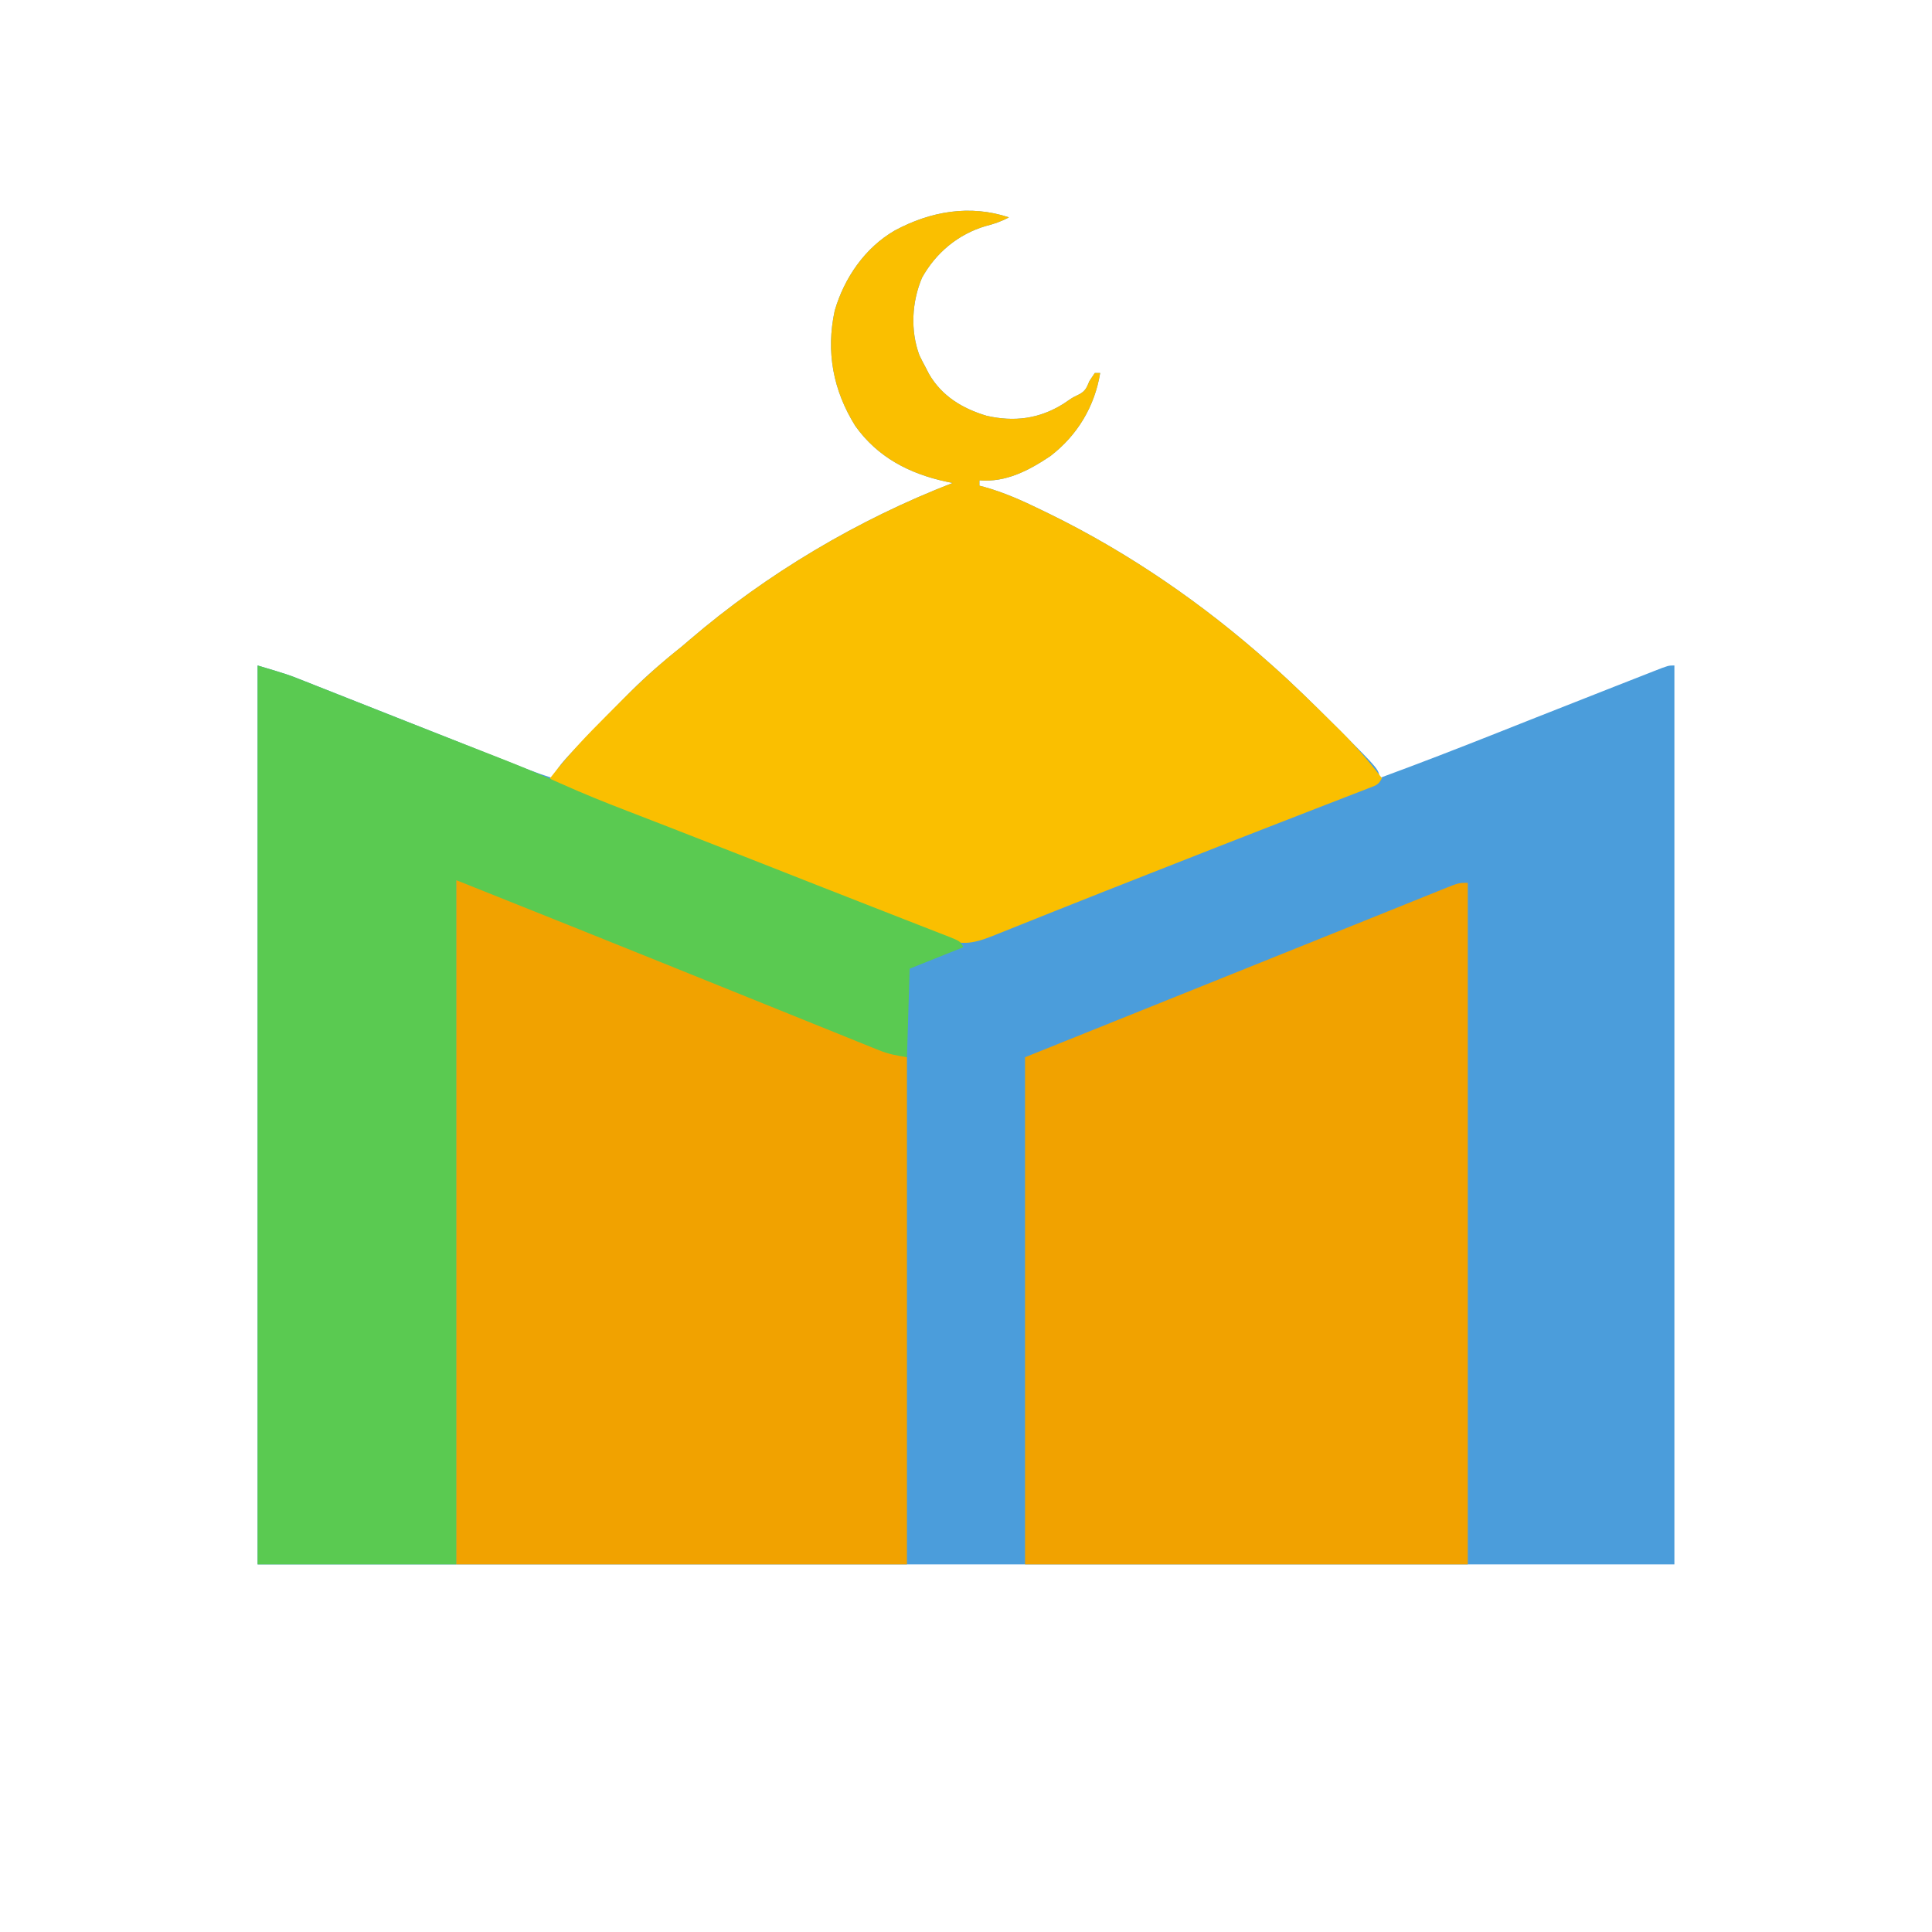
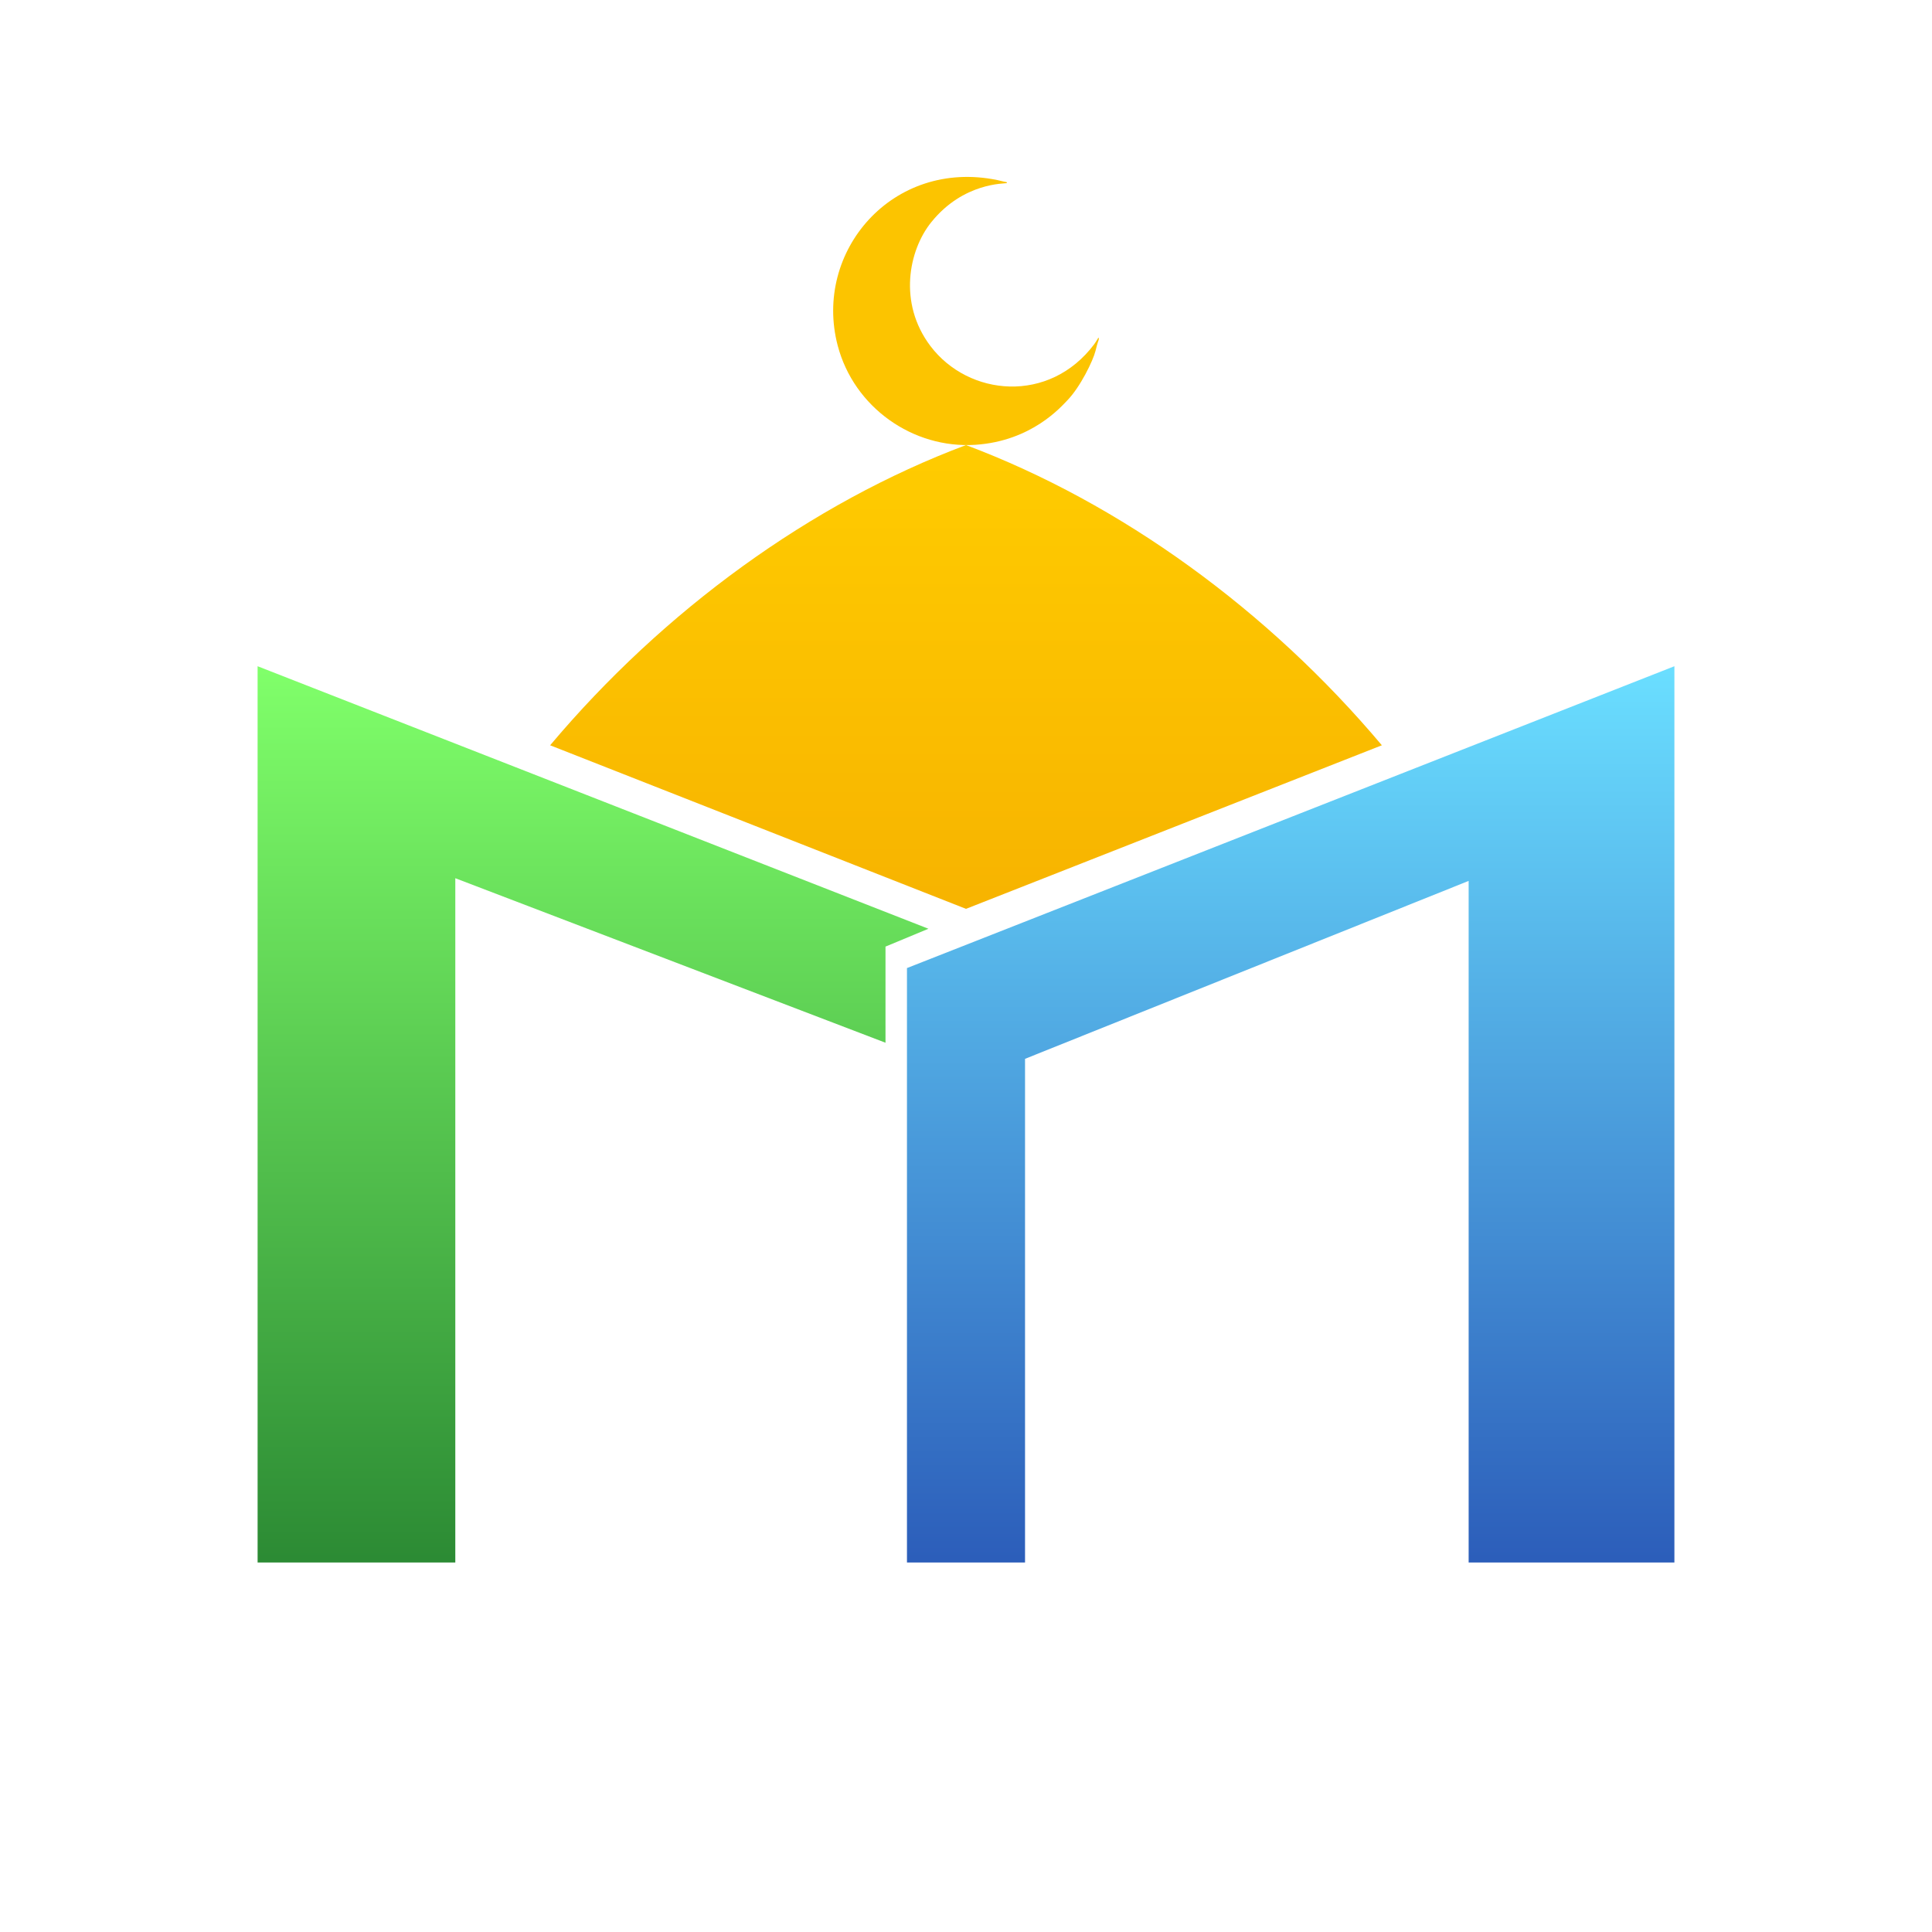
- <svg xmlns="http://www.w3.org/2000/svg" version="1.1" width="720" height="720">
-   <path d="M0 0 C-2.858 1.544 -5.544 2.46 -8.688 3.25 C-18.904 6.28 -27.204 13.167 -32.387 22.496 C-36.196 31.491 -36.786 42.16 -33.375 51.375 C-32.626 52.938 -31.834 54.481 -31 56 C-30.599 56.78 -30.198 57.56 -29.785 58.363 C-24.998 66.619 -17.389 71.219 -8.375 73.938 C1.964 76.299 11.287 75.137 20.375 69.438 C20.981 69.024 21.587 68.61 22.211 68.184 C24 67 24 67 26.156 65.969 C28.548 64.712 28.962 63.447 30 61 C30.66 60.01 31.32 59.02 32 58 C32.66 58 33.32 58 34 58 C31.95 70.502 25.518 81.23 15.43 88.973 C7.457 94.322 -1.188 98.872 -11 98 C-11 98.66 -11 99.32 -11 100 C-10.426 100.148 -9.852 100.297 -9.261 100.45 C-1.865 102.5 4.861 105.52 11.75 108.875 C12.93 109.448 14.11 110.021 15.326 110.611 C44.898 125.113 72.419 144.105 97 166 C97.757 166.671 97.757 166.671 98.53 167.355 C106.241 174.216 113.565 181.467 120.875 188.75 C121.767 189.637 122.659 190.525 123.578 191.439 C138 205.896 138 205.896 138 209 C152.902 203.534 167.683 197.788 182.438 191.938 C186.143 190.469 189.849 189 193.555 187.531 C194.488 187.161 195.422 186.791 196.384 186.41 C206.023 182.592 215.668 178.792 225.322 175.012 C227.143 174.298 228.964 173.583 230.784 172.867 C233.304 171.875 235.826 170.888 238.348 169.902 C239.098 169.606 239.848 169.31 240.62 169.005 C245.771 167 245.771 167 248 167 C248 277.55 248 388.1 248 502 C73.76 502 -100.48 502 -280 502 C-280 391.45 -280 280.9 -280 167 C-268.75 170.375 -268.75 170.375 -264.327 172.122 C-263.328 172.514 -262.329 172.907 -261.3 173.311 C-259.721 173.938 -259.721 173.938 -258.109 174.578 C-256.982 175.022 -255.855 175.466 -254.694 175.923 C-251.668 177.116 -248.644 178.312 -245.62 179.51 C-242.481 180.752 -239.34 181.99 -236.2 183.228 C-228.798 186.146 -221.399 189.072 -214 192 C-211.92 192.823 -209.839 193.646 -207.759 194.469 C-206.8 194.848 -205.842 195.227 -204.855 195.617 C-202.165 196.681 -199.476 197.744 -196.786 198.808 C-193.589 200.071 -190.393 201.338 -187.198 202.606 C-185.775 203.17 -184.353 203.733 -182.93 204.297 C-181.726 204.775 -180.521 205.253 -179.281 205.745 C-176.211 206.919 -173.127 207.988 -170 209 C-169.685 208.209 -169.685 208.209 -169.363 207.402 C-167.445 204.022 -164.847 201.365 -162.188 198.562 C-161.585 197.924 -160.983 197.285 -160.362 196.626 C-154.753 190.72 -149.047 184.909 -143.312 179.125 C-142.032 177.825 -142.032 177.825 -140.725 176.498 C-134.798 170.563 -128.548 165.234 -122 160 C-120.973 159.136 -119.949 158.268 -118.934 157.391 C-90.231 132.775 -56.226 112.628 -21 99 C-21.798 98.832 -22.596 98.663 -23.418 98.49 C-37.183 95.501 -48.953 89.395 -57.25 77.75 C-65.527 64.47 -68.237 50.158 -64.938 34.812 C-61.4 22.611 -53.646 11.31 -42.527 4.895 C-29.286 -2.217 -14.606 -4.869 0 0 Z " fill="#4B9DDB" transform="translate(376,81)" />
-   <path d="M0 0 C3.501 0.7 6.098 1.316 9.307 2.611 C10.137 2.944 10.968 3.277 11.824 3.62 C12.723 3.985 13.622 4.351 14.549 4.728 C15.988 5.306 15.988 5.306 17.456 5.897 C20.649 7.182 23.84 8.474 27.031 9.766 C29.296 10.678 31.561 11.591 33.826 12.503 C39.837 14.924 45.846 17.35 51.855 19.778 C62.432 24.05 73.013 28.314 83.594 32.578 C84.753 33.045 85.912 33.513 87.106 33.994 C105.33 41.339 123.577 48.622 141.844 55.859 C143.003 56.319 144.162 56.778 145.357 57.252 C148.604 58.539 151.852 59.824 155.1 61.108 C156.064 61.49 157.028 61.872 158.022 62.266 C158.903 62.614 159.783 62.961 160.691 63.32 C161.455 63.622 162.22 63.924 163.007 64.236 C164.655 64.868 166.325 65.442 168 66 C168 128.37 168 190.74 168 255 C112.56 255 57.12 255 0 255 C0 170.85 0 86.7 0 0 Z " fill="#F1A200" transform="translate(170,328)" />
-   <path d="M0 0 C0 83.82 0 167.64 0 254 C-54.45 254 -108.9 254 -165 254 C-165 191.63 -165 129.26 -165 65 C-108.981 42.48 -108.981 42.48 -85.465 33.035 C-71.309 27.349 -57.154 21.662 -43.005 15.959 C-37.805 13.863 -32.603 11.772 -27.401 9.681 C-25.142 8.772 -22.884 7.861 -20.627 6.949 C-17.607 5.728 -14.585 4.514 -11.562 3.301 C-10.715 2.956 -9.867 2.611 -8.993 2.256 C-3.342 0 -3.342 0 0 0 Z " fill="#F1A200" transform="translate(547,329)" />
-   <path d="M0 0 C-2.858 1.544 -5.544 2.46 -8.688 3.25 C-18.904 6.28 -27.204 13.167 -32.387 22.496 C-36.196 31.491 -36.786 42.16 -33.375 51.375 C-32.626 52.938 -31.834 54.481 -31 56 C-30.599 56.78 -30.198 57.56 -29.785 58.363 C-24.998 66.619 -17.389 71.219 -8.375 73.938 C1.964 76.299 11.287 75.137 20.375 69.438 C20.981 69.024 21.587 68.61 22.211 68.184 C24 67 24 67 26.156 65.969 C28.548 64.712 28.962 63.447 30 61 C30.66 60.01 31.32 59.02 32 58 C32.66 58 33.32 58 34 58 C31.95 70.502 25.518 81.23 15.43 88.973 C7.457 94.322 -1.188 98.872 -11 98 C-11 98.66 -11 99.32 -11 100 C-10.426 100.148 -9.852 100.297 -9.261 100.45 C-1.865 102.5 4.861 105.52 11.75 108.875 C12.93 109.448 14.11 110.021 15.326 110.611 C44.898 125.113 72.419 144.105 97 166 C97.757 166.671 97.757 166.671 98.53 167.355 C106.206 174.185 113.518 181.392 120.812 188.625 C121.696 189.496 122.58 190.366 123.49 191.263 C129.102 196.867 134.187 202.697 139 209 C137.707 211.586 136.757 211.683 134.094 212.714 C133.251 213.044 132.409 213.374 131.541 213.714 C130.608 214.072 129.676 214.429 128.715 214.797 C127.737 215.178 126.759 215.559 125.752 215.952 C122.483 217.224 119.21 218.487 115.938 219.75 C113.636 220.644 111.336 221.539 109.035 222.435 C104.175 224.327 99.314 226.215 94.453 228.102 C83.631 232.304 72.828 236.553 62.025 240.802 C58.505 242.186 54.984 243.567 51.463 244.949 C40.337 249.316 29.218 253.702 18.117 258.133 C16.107 258.933 14.098 259.734 12.088 260.534 C8.378 262.012 4.672 263.497 0.967 264.987 C-0.681 265.644 -2.329 266.301 -3.977 266.957 C-5.074 267.402 -5.074 267.402 -6.194 267.856 C-13.948 270.928 -18.316 271.387 -26.023 268.152 C-27.212 267.675 -27.212 267.675 -28.425 267.187 C-30.16 266.488 -31.892 265.782 -33.622 265.07 C-36.441 263.911 -39.265 262.768 -42.092 261.63 C-45.149 260.399 -48.205 259.167 -51.259 257.929 C-62.425 253.407 -73.642 249.016 -84.861 244.626 C-90.752 242.319 -96.64 240.003 -102.527 237.688 C-110.541 234.536 -118.556 231.39 -126.574 228.25 C-132.176 226.056 -137.775 223.855 -143.373 221.651 C-145.74 220.721 -148.108 219.793 -150.477 218.867 C-153.746 217.59 -157.012 216.304 -160.277 215.016 C-161.254 214.636 -162.23 214.257 -163.236 213.867 C-164.118 213.517 -165.001 213.166 -165.91 212.806 C-167.066 212.352 -167.066 212.352 -168.244 211.89 C-170 211 -170 211 -171 209 C-164.412 200.482 -157.164 192.852 -149.535 185.274 C-147.628 183.378 -145.731 181.471 -143.836 179.562 C-136.862 172.581 -129.761 166.107 -122 160 C-120.972 159.137 -119.949 158.269 -118.934 157.391 C-90.231 132.775 -56.226 112.628 -21 99 C-21.798 98.832 -22.596 98.663 -23.418 98.49 C-37.183 95.501 -48.953 89.395 -57.25 77.75 C-65.527 64.47 -68.237 50.158 -64.938 34.812 C-61.4 22.611 -53.646 11.31 -42.527 4.895 C-29.286 -2.217 -14.606 -4.869 0 0 Z " fill="#FABF00" transform="translate(376,81)" />
-   <path d="M0 0 C11.25 3.375 11.25 3.375 15.673 5.122 C16.672 5.514 17.671 5.907 18.7 6.311 C20.28 6.938 20.28 6.938 21.891 7.578 C23.017 8.022 24.144 8.466 25.305 8.923 C28.33 10.115 31.354 11.311 34.377 12.509 C37.526 13.755 40.676 14.998 43.827 16.241 C47.625 17.74 51.424 19.24 55.221 20.741 C62.645 23.677 70.073 26.6 77.508 29.508 C80.021 30.493 82.535 31.478 85.048 32.464 C86.564 33.058 88.081 33.65 89.598 34.241 C97.455 37.305 105.217 40.504 112.906 43.969 C121.065 47.642 129.325 50.97 137.675 54.182 C141.161 55.524 144.643 56.876 148.125 58.227 C150.029 58.966 151.934 59.704 153.839 60.443 C172.134 67.535 190.384 74.742 208.641 81.929 C215.398 84.587 222.159 87.236 228.924 89.875 C232.982 91.458 237.037 93.047 241.092 94.637 C242.978 95.374 244.864 96.11 246.752 96.842 C249.325 97.842 251.895 98.85 254.465 99.859 C255.222 100.151 255.98 100.443 256.76 100.743 C261.886 102.772 261.886 102.772 263 105 C256.4 107.64 249.8 110.28 243 113 C242.67 123.89 242.34 134.78 242 146 C237.918 145.32 235.198 144.854 231.553 143.382 C230.716 143.048 229.88 142.713 229.019 142.369 C228.118 142.002 227.218 141.635 226.29 141.257 C225.326 140.869 224.362 140.482 223.368 140.083 C220.165 138.794 216.965 137.497 213.766 136.199 C211.495 135.284 209.225 134.369 206.954 133.455 C200.934 131.03 194.917 128.598 188.901 126.164 C182.981 123.77 177.059 121.382 171.137 118.994 C164.11 116.161 157.084 113.327 150.058 110.49 C127.101 101.222 104.114 92.026 81.121 82.847 C78.747 81.899 76.374 80.949 74 80 C74 164.15 74 248.3 74 335 C49.58 335 25.16 335 0 335 C0 224.45 0 113.9 0 0 Z " fill="#5ACA51" transform="translate(96,248)" />
+ <svg xmlns="http://www.w3.org/2000/svg" width="100%" height="100%" viewBox="0 0 720 720" version="1.1" xml:space="preserve" style="fill-rule:evenodd;clip-rule:evenodd;stroke-linejoin:round;stroke-miterlimit:2;">
+   <rect id="muhasabah.id_logo" x="0" y="0" width="720" height="720" style="fill:none;" />
+   <g id="muhasabah.id_logo1">
+     <path d="M205.02,277.746c42.353,-50.32 97.223,-90.215 154.98,-111.881c57.757,21.666 112.627,61.561 154.98,111.881l-154.98,60.955l-154.98,-60.955Z" style="fill:url(#_Linear1);" />
+     <path d="M375.228,68.238c-0.746,0.253 -16.182,-0.342 -28.196,14.605c-8.404,10.456 -12.367,30.116 -0.299,46.097c14.216,18.827 44.324,21.675 61.078,-0.694c1.101,-1.47 1.856,-3.503 1.655,-1.673c-0.039,0.357 -0.243,0.296 -1.239,4.312c-0.861,3.473 -5.629,13.372 -10.489,18.339c-2.177,2.225 -13.198,15.15 -34.21,16.537c-23.269,1.536 -45.293,-13.925 -51.348,-37.003c-9.182,-34.997 20.42,-69.71 59.535,-61.645c1.587,0.327 1.547,0.427 3.138,0.705c0.341,0.06 0.382,0.083 0.373,0.42Z" style="fill:#fcc400;" />
+     <path d="M169.678,582.301l-73.678,0l0,-334.017l250,97.834l-16,6.653l0,35.825l-160.322,-61.312l-0,255.017Z" style="fill:url(#_Linear2);" />
+     <path d="M382,394.595l0,187.706l-44,0l0,-221.53l286,-112.487l0,334.017l-76.678,-0l0,-254.017l-165.322,66.312Z" style="fill:url(#_Linear3);" />
+   </g>
+   <defs>
+     <linearGradient id="_Linear1" x1="0" y1="0" x2="1" y2="0" gradientUnits="userSpaceOnUse" gradientTransform="matrix(0,424.9703,-610.0206,0,169.4609,165.8651)">
+       <stop offset="0" style="stop-color:#fc0;stop-opacity:1" />
+       <stop offset="1" style="stop-color:#eb8f00;stop-opacity:1" />
+     </linearGradient>
+     <linearGradient id="_Linear2" x1="0" y1="0" x2="1" y2="0" gradientUnits="userSpaceOnUse" gradientTransform="matrix(0,334.0174,-457.8217,0,96,248.2833)">
+       <stop offset="0" style="stop-color:#80ff6a;stop-opacity:1" />
+       <stop offset="1" style="stop-color:#2c8b34;stop-opacity:1" />
+     </linearGradient>
+     <linearGradient id="_Linear3" x1="0" y1="0" x2="1" y2="0" gradientUnits="userSpaceOnUse" gradientTransform="matrix(-0,334.0174,457.8217,0,624,248.2833)">
+       <stop offset="0" style="stop-color:#6adeff;stop-opacity:1" />
+       <stop offset="1" style="stop-color:#2c5eba;stop-opacity:1" />
+     </linearGradient>
+   </defs>
</svg>
